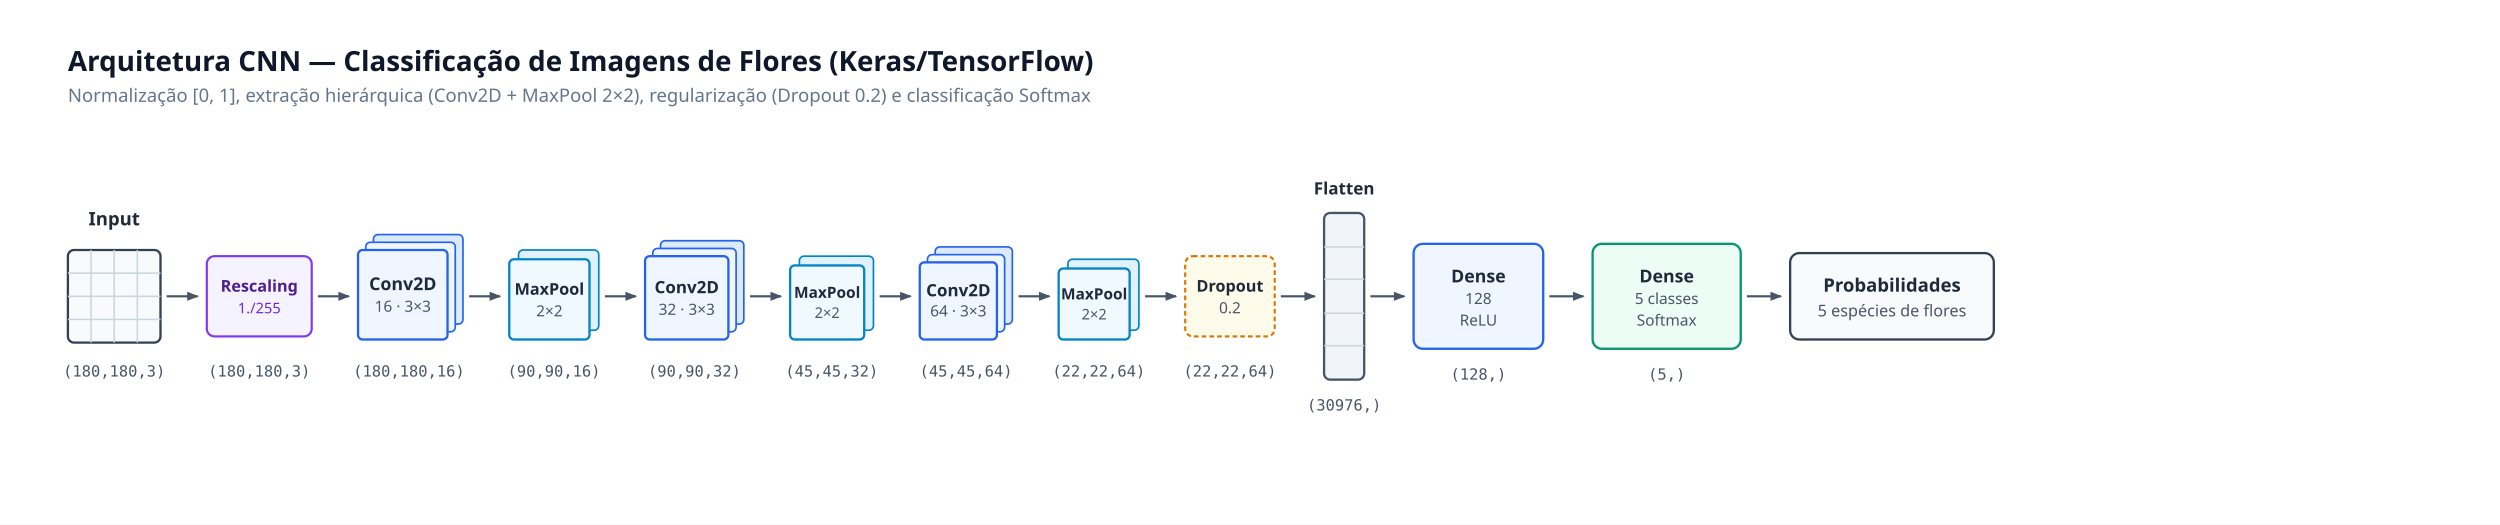
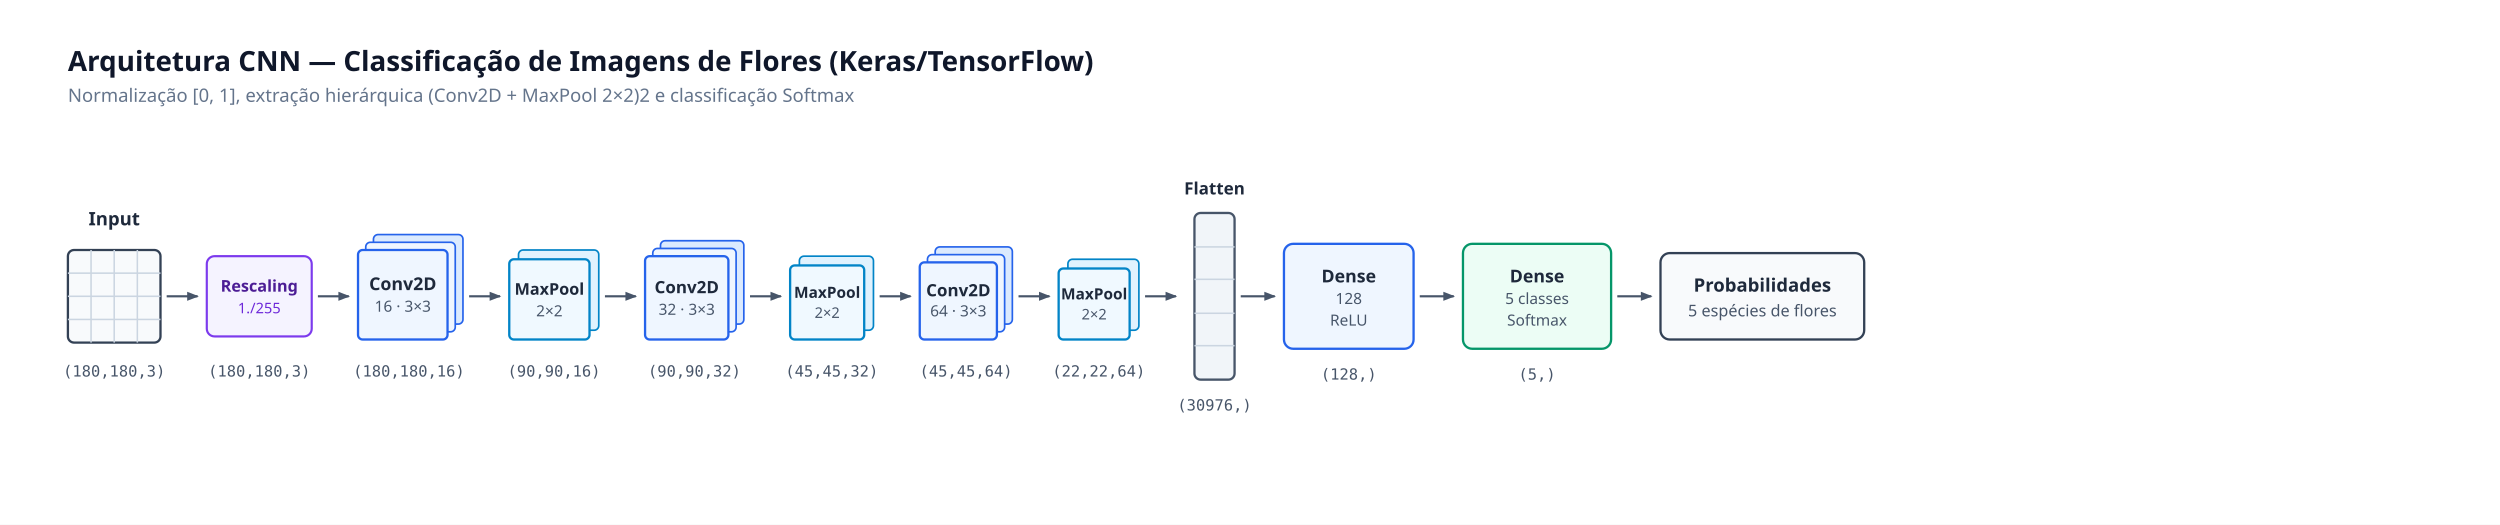
<svg xmlns="http://www.w3.org/2000/svg" width="1620" height="340" viewBox="0 0 1620 340" id="svg_flower_cnn_classifier" version="1.1">
  <defs id="defs1">
    <marker id="arrow" viewBox="0 0 10 10" refX="8" refY="5" markerWidth="6" markerHeight="6" orient="auto-start-reverse">
      <path d="M 0 1.5 L 9 5 L 0 8.5 z" fill="#475569" id="path1" />
    </marker>
  </defs>
  <rect id="bg" width="1620" height="340" fill="#ffffff" />
  <g id="layer_flower_cnn">
-     <text x="44" y="46" font-family="sans-serif" font-size="18px" font-weight="bold" fill="#0f172a" id="text1">Arquitetura CNN — Classificação de Imagens de Flores (Keras/TensorFlow)</text>
-     <text x="44" y="66" font-family="sans-serif" font-size="12px" fill="#64748b" id="text2">Normalização [0, 1], extração hierárquica (Conv2D + MaxPool 2×2), regularização (Dropout 0.2) e classificação Softmax</text>
    <g id="g50">
-       <g id="cnn_flower_input">
-         <rect x="44" y="162" width="60" height="60" rx="4" fill="#f8fafc" stroke="#334155" stroke-width="1.5" id="rect2" />
-         <line x1="59" y1="162" x2="59" y2="222" stroke="#cbd5e1" stroke-width="1" id="line2" />
-         <line x1="74" y1="162" x2="74" y2="222" stroke="#cbd5e1" stroke-width="1" id="line3" />
-         <line x1="89" y1="162" x2="89" y2="222" stroke="#cbd5e1" stroke-width="1" id="line4" />
-         <line x1="44" y1="177" x2="104" y2="177" stroke="#cbd5e1" stroke-width="1" id="line5" />
-         <line x1="44" y1="192" x2="104" y2="192" stroke="#cbd5e1" stroke-width="1" id="line6" />
-         <line x1="44" y1="207" x2="104" y2="207" stroke="#cbd5e1" stroke-width="1" id="line7" />
-         <text x="74" y="146" font-family="sans-serif" font-size="12px" font-weight="bold" fill="#1e293b" text-anchor="middle" id="text7">Input</text>
-         <text x="74" y="244" font-family="monospace" font-size="10px" fill="#475569" text-anchor="middle" id="text8">(180,180,3)</text>
-       </g>
-       <line x1="108" y1="192" x2="128" y2="192" stroke="#475569" stroke-width="1.4" marker-end="url(#arrow)" id="line8" />
-       <g id="cnn_flower_rescaling">
-         <rect x="134" y="166" width="68" height="52" rx="5" fill="#f5f3ff" stroke="#7c3aed" stroke-width="1.4" id="rect8" />
-         <text x="168" y="189" font-family="sans-serif" font-size="10.5px" font-weight="bold" fill="#4c1d95" text-anchor="middle" id="text9">Rescaling</text>
-         <text x="168" y="203" font-family="sans-serif" font-size="9.5px" fill="#6d28d9" text-anchor="middle" id="text10">1./255</text>
-         <text x="168" y="244" font-family="monospace" font-size="10px" fill="#475569" text-anchor="middle" id="text11">(180,180,3)</text>
-       </g>
-       <line x1="206" y1="192" x2="226" y2="192" stroke="#475569" stroke-width="1.4" marker-end="url(#arrow)" id="line11" />
-       <g id="cnn_flower_conv1">
-         <rect x="242" y="152" width="58" height="58" rx="3" fill="#dbeafe" stroke="#2563eb" stroke-width="1.1" id="rect11" />
-         <rect x="237" y="157" width="58" height="58" rx="3" fill="#eff6ff" stroke="#2563eb" stroke-width="1.1" id="rect12" />
-         <rect x="232" y="162" width="58" height="58" rx="3" fill="#eff6ff" stroke="#2563eb" stroke-width="1.5" id="rect13" />
-         <text x="261" y="188" font-family="sans-serif" font-size="11.5px" font-weight="bold" fill="#1e293b" text-anchor="middle" id="text13">Conv2D</text>
-         <text x="261" y="202" font-family="sans-serif" font-size="10px" fill="#475569" text-anchor="middle" id="text14">16 · 3×3</text>
-         <text x="265" y="244" font-family="monospace" font-size="10px" fill="#475569" text-anchor="middle" id="text15">(180,180,16)</text>
-       </g>
-       <line x1="304" y1="192" x2="324" y2="192" stroke="#475569" stroke-width="1.4" marker-end="url(#arrow)" id="line15" />
-       <g id="cnn_flower_pool1">
-         <rect x="336" y="162" width="52" height="52" rx="3" fill="#e0f2fe" stroke="#0284c7" stroke-width="1.1" id="rect15" />
-         <rect x="330" y="168" width="52" height="52" rx="3" fill="#f0f9ff" stroke="#0284c7" stroke-width="1.5" id="rect16" />
-         <text x="356" y="191" font-family="sans-serif" font-size="10.5px" font-weight="bold" fill="#1e293b" text-anchor="middle" id="text16">MaxPool</text>
-         <text x="356" y="205" font-family="sans-serif" font-size="10px" fill="#475569" text-anchor="middle" id="text17">2×2</text>
-         <text x="359" y="244" font-family="monospace" font-size="10px" fill="#475569" text-anchor="middle" id="text18">(90,90,16)</text>
-       </g>
-       <line x1="392" y1="192" x2="412" y2="192" stroke="#475569" stroke-width="1.4" marker-end="url(#arrow)" id="line18" />
-       <g id="cnn_flower_conv2">
-         <rect x="428" y="156" width="54" height="54" rx="3" fill="#dbeafe" stroke="#2563eb" stroke-width="1.1" id="rect18" />
-         <rect x="423" y="161" width="54" height="54" rx="3" fill="#eff6ff" stroke="#2563eb" stroke-width="1.1" id="rect19" />
-         <rect x="418" y="166" width="54" height="54" rx="3" fill="#eff6ff" stroke="#2563eb" stroke-width="1.5" id="rect20" />
-         <text x="445" y="190" font-family="sans-serif" font-size="11px" font-weight="bold" fill="#1e293b" text-anchor="middle" id="text20">Conv2D</text>
-         <text x="445" y="204" font-family="sans-serif" font-size="10px" fill="#475569" text-anchor="middle" id="text21">32 · 3×3</text>
-         <text x="450" y="244" font-family="monospace" font-size="10px" fill="#475569" text-anchor="middle" id="text22">(90,90,32)</text>
-       </g>
-       <line x1="486" y1="192" x2="506" y2="192" stroke="#475569" stroke-width="1.4" marker-end="url(#arrow)" id="line22" />
-       <g id="cnn_flower_pool2">
-         <rect x="518" y="166" width="48" height="48" rx="3" fill="#e0f2fe" stroke="#0284c7" stroke-width="1.1" id="rect22" />
-         <rect x="512" y="172" width="48" height="48" rx="3" fill="#f0f9ff" stroke="#0284c7" stroke-width="1.5" id="rect23" />
-         <text x="536" y="193" font-family="sans-serif" font-size="10px" font-weight="bold" fill="#1e293b" text-anchor="middle" id="text23">MaxPool</text>
-         <text x="536" y="206" font-family="sans-serif" font-size="9.5px" fill="#475569" text-anchor="middle" id="text24">2×2</text>
-         <text x="539" y="244" font-family="monospace" font-size="10px" fill="#475569" text-anchor="middle" id="text25">(45,45,32)</text>
-       </g>
-       <line x1="570" y1="192" x2="590" y2="192" stroke="#475569" stroke-width="1.4" marker-end="url(#arrow)" id="line25" />
-       <g id="cnn_flower_conv3">
-         <rect x="606" y="160" width="50" height="50" rx="3" fill="#dbeafe" stroke="#2563eb" stroke-width="1.1" id="rect25" />
-         <rect x="601" y="165" width="50" height="50" rx="3" fill="#eff6ff" stroke="#2563eb" stroke-width="1.1" id="rect26" />
-         <rect x="596" y="170" width="50" height="50" rx="3" fill="#eff6ff" stroke="#2563eb" stroke-width="1.5" id="rect27" />
-         <text x="621" y="192" font-family="sans-serif" font-size="11px" font-weight="bold" fill="#1e293b" text-anchor="middle" id="text27">Conv2D</text>
-         <text x="621" y="205" font-family="sans-serif" font-size="10px" fill="#475569" text-anchor="middle" id="text28">64 · 3×3</text>
-         <text x="626" y="244" font-family="monospace" font-size="10px" fill="#475569" text-anchor="middle" id="text29">(45,45,64)</text>
-       </g>
-       <line x1="660" y1="192" x2="680" y2="192" stroke="#475569" stroke-width="1.4" marker-end="url(#arrow)" id="line29" />
-       <g id="cnn_flower_pool3">
-         <rect x="692" y="168" width="46" height="46" rx="3" fill="#e0f2fe" stroke="#0284c7" stroke-width="1.1" id="rect29" />
-         <rect x="686" y="174" width="46" height="46" rx="3" fill="#f0f9ff" stroke="#0284c7" stroke-width="1.5" id="rect30" />
-         <text x="709" y="194" font-family="sans-serif" font-size="10px" font-weight="bold" fill="#1e293b" text-anchor="middle" id="text30">MaxPool</text>
-         <text x="709" y="207" font-family="sans-serif" font-size="9.5px" fill="#475569" text-anchor="middle" id="text31">2×2</text>
-         <text x="712" y="244" font-family="monospace" font-size="10px" fill="#475569" text-anchor="middle" id="text32">(22,22,64)</text>
-       </g>
-       <line x1="742" y1="192" x2="762" y2="192" stroke="#475569" stroke-width="1.4" marker-end="url(#arrow)" id="line32" />
-       <g id="cnn_flower_drop">
-         <rect x="768" y="166" width="58" height="52" rx="5" fill="#fffbeb" stroke="#d97706" stroke-width="1.4" stroke-dasharray="3,2" id="rect32" />
-         <text x="797" y="189" font-family="sans-serif" font-size="10.5px" font-weight="bold" fill="#1e293b" text-anchor="middle" id="text33">Dropout</text>
-         <text x="797" y="203" font-family="sans-serif" font-size="10px" fill="#475569" text-anchor="middle" id="text34">0.2</text>
-         <text x="797" y="244" font-family="monospace" font-size="10px" fill="#475569" text-anchor="middle" id="text35">(22,22,64)</text>
-       </g>
-       <line x1="830" y1="192" x2="852" y2="192" stroke="#475569" stroke-width="1.4" marker-end="url(#arrow)" id="line35" />
-       <g id="cnn_flower_flatten">
-         <rect x="858" y="138" width="26" height="108" rx="4" fill="#f1f5f9" stroke="#475569" stroke-width="1.5" id="rect35" />
-         <line x1="858" y1="160" x2="884" y2="160" stroke="#cbd5e1" stroke-width="1" id="line36" />
-         <line x1="858" y1="181" x2="884" y2="181" stroke="#cbd5e1" stroke-width="1" id="line37" />
-         <line x1="858" y1="203" x2="884" y2="203" stroke="#cbd5e1" stroke-width="1" id="line38" />
-         <line x1="858" y1="224" x2="884" y2="224" stroke="#cbd5e1" stroke-width="1" id="line39" />
-         <text x="871" y="126" font-family="sans-serif" font-size="11px" font-weight="bold" fill="#1e293b" text-anchor="middle" id="text39">Flatten</text>
-         <text x="871" y="266" font-family="monospace" font-size="10px" fill="#475569" text-anchor="middle" id="text40">(30976,)</text>
-       </g>
-       <line x1="888" y1="192" x2="910" y2="192" stroke="#475569" stroke-width="1.4" marker-end="url(#arrow)" id="line40" />
-       <g id="cnn_flower_dense1">
-         <rect x="916" y="158" width="84" height="68" rx="6" fill="#eff6ff" stroke="#2563eb" stroke-width="1.5" id="rect40" />
-         <text x="958" y="183" font-family="sans-serif" font-size="11.5px" font-weight="bold" fill="#1e293b" text-anchor="middle" id="text41">Dense</text>
-         <text x="958" y="197" font-family="sans-serif" font-size="10px" fill="#475569" text-anchor="middle" id="text42">128</text>
-         <text x="958" y="211" font-family="sans-serif" font-size="10px" fill="#475569" text-anchor="middle" id="text43">ReLU</text>
-         <text x="958" y="246" font-family="monospace" font-size="10px" fill="#475569" text-anchor="middle" id="text44">(128,)</text>
-       </g>
-       <line x1="1004" y1="192" x2="1026" y2="192" stroke="#475569" stroke-width="1.4" marker-end="url(#arrow)" id="line44" />
-       <g id="cnn_flower_dense2">
-         <rect x="1032" y="158" width="96" height="68" rx="6" fill="#ecfdf5" stroke="#059669" stroke-width="1.5" id="rect44" />
-         <text x="1080" y="183" font-family="sans-serif" font-size="11.5px" font-weight="bold" fill="#1e293b" text-anchor="middle" id="text45">Dense</text>
-         <text x="1080" y="197" font-family="sans-serif" font-size="10px" fill="#475569" text-anchor="middle" id="text46">5 classes</text>
-         <text x="1080" y="211" font-family="sans-serif" font-size="10px" fill="#475569" text-anchor="middle" id="text47">Softmax</text>
-         <text x="1080" y="246" font-family="monospace" font-size="10px" fill="#475569" text-anchor="middle" id="text48">(5,)</text>
-       </g>
-       <line x1="1132" y1="192" x2="1154" y2="192" stroke="#475569" stroke-width="1.4" marker-end="url(#arrow)" id="line48" />
-       <g id="cnn_flower_output">
-         <rect x="1160" y="164" width="132" height="56" rx="6" fill="#f8fafc" stroke="#334155" stroke-width="1.5" id="rect48" />
-         <text x="1226" y="189" font-family="sans-serif" font-size="12px" font-weight="bold" fill="#1e293b" text-anchor="middle" id="text49">Probabilidades</text>
-         <text x="1226" y="205" font-family="sans-serif" font-size="10.5px" fill="#475569" text-anchor="middle" id="text50">5 espécies de flores</text>
+       <g id="g1">
+         <text x="44" y="46" font-family="sans-serif" font-size="18px" font-weight="bold" fill="#0f172a" id="text1">Arquitetura CNN — Classificação de Imagens de Flores (Keras/TensorFlow)</text>
+         <text x="44" y="66" font-family="sans-serif" font-size="12px" fill="#64748b" id="text2">Normalização [0, 1], extração hierárquica (Conv2D + MaxPool 2×2)2 e classificação Softmax</text>
+         <g id="cnn_flower_input">
+           <rect x="44" y="162" width="60" height="60" rx="4" fill="#f8fafc" stroke="#334155" stroke-width="1.5" id="rect2" />
+           <line x1="59" y1="162" x2="59" y2="222" stroke="#cbd5e1" stroke-width="1" id="line2" />
+           <line x1="74" y1="162" x2="74" y2="222" stroke="#cbd5e1" stroke-width="1" id="line3" />
+           <line x1="89" y1="162" x2="89" y2="222" stroke="#cbd5e1" stroke-width="1" id="line4" />
+           <line x1="44" y1="177" x2="104" y2="177" stroke="#cbd5e1" stroke-width="1" id="line5" />
+           <line x1="44" y1="192" x2="104" y2="192" stroke="#cbd5e1" stroke-width="1" id="line6" />
+           <line x1="44" y1="207" x2="104" y2="207" stroke="#cbd5e1" stroke-width="1" id="line7" />
+           <text x="74" y="146" font-family="sans-serif" font-size="12px" font-weight="bold" fill="#1e293b" text-anchor="middle" id="text7">Input</text>
+           <text x="74" y="244" font-family="monospace" font-size="10px" fill="#475569" text-anchor="middle" id="text8">(180,180,3)</text>
+         </g>
+         <line x1="108" y1="192" x2="128" y2="192" stroke="#475569" stroke-width="1.4" marker-end="url(#arrow)" id="line8" />
+         <g id="cnn_flower_rescaling">
+           <rect x="134" y="166" width="68" height="52" rx="5" fill="#f5f3ff" stroke="#7c3aed" stroke-width="1.4" id="rect8" />
+           <text x="168" y="189" font-family="sans-serif" font-size="10.5px" font-weight="bold" fill="#4c1d95" text-anchor="middle" id="text9">Rescaling</text>
+           <text x="168" y="203" font-family="sans-serif" font-size="9.5px" fill="#6d28d9" text-anchor="middle" id="text10">1./255</text>
+           <text x="168" y="244" font-family="monospace" font-size="10px" fill="#475569" text-anchor="middle" id="text11">(180,180,3)</text>
+         </g>
+         <line x1="206" y1="192" x2="226" y2="192" stroke="#475569" stroke-width="1.4" marker-end="url(#arrow)" id="line11" />
+         <g id="cnn_flower_conv1">
+           <rect x="242" y="152" width="58" height="58" rx="3" fill="#dbeafe" stroke="#2563eb" stroke-width="1.1" id="rect11" />
+           <rect x="237" y="157" width="58" height="58" rx="3" fill="#eff6ff" stroke="#2563eb" stroke-width="1.1" id="rect12" />
+           <rect x="232" y="162" width="58" height="58" rx="3" fill="#eff6ff" stroke="#2563eb" stroke-width="1.5" id="rect13" />
+           <text x="261" y="188" font-family="sans-serif" font-size="11.5px" font-weight="bold" fill="#1e293b" text-anchor="middle" id="text13">Conv2D</text>
+           <text x="261" y="202" font-family="sans-serif" font-size="10px" fill="#475569" text-anchor="middle" id="text14">16 · 3×3</text>
+           <text x="265" y="244" font-family="monospace" font-size="10px" fill="#475569" text-anchor="middle" id="text15">(180,180,16)</text>
+         </g>
+         <line x1="304" y1="192" x2="324" y2="192" stroke="#475569" stroke-width="1.4" marker-end="url(#arrow)" id="line15" />
+         <g id="cnn_flower_pool1">
+           <rect x="336" y="162" width="52" height="52" rx="3" fill="#e0f2fe" stroke="#0284c7" stroke-width="1.1" id="rect15" />
+           <rect x="330" y="168" width="52" height="52" rx="3" fill="#f0f9ff" stroke="#0284c7" stroke-width="1.5" id="rect16" />
+           <text x="356" y="191" font-family="sans-serif" font-size="10.5px" font-weight="bold" fill="#1e293b" text-anchor="middle" id="text16">MaxPool</text>
+           <text x="356" y="205" font-family="sans-serif" font-size="10px" fill="#475569" text-anchor="middle" id="text17">2×2</text>
+           <text x="359" y="244" font-family="monospace" font-size="10px" fill="#475569" text-anchor="middle" id="text18">(90,90,16)</text>
+         </g>
+         <line x1="392" y1="192" x2="412" y2="192" stroke="#475569" stroke-width="1.4" marker-end="url(#arrow)" id="line18" />
+         <g id="cnn_flower_conv2">
+           <rect x="428" y="156" width="54" height="54" rx="3" fill="#dbeafe" stroke="#2563eb" stroke-width="1.1" id="rect18" />
+           <rect x="423" y="161" width="54" height="54" rx="3" fill="#eff6ff" stroke="#2563eb" stroke-width="1.1" id="rect19" />
+           <rect x="418" y="166" width="54" height="54" rx="3" fill="#eff6ff" stroke="#2563eb" stroke-width="1.5" id="rect20" />
+           <text x="445" y="190" font-family="sans-serif" font-size="11px" font-weight="bold" fill="#1e293b" text-anchor="middle" id="text20">Conv2D</text>
+           <text x="445" y="204" font-family="sans-serif" font-size="10px" fill="#475569" text-anchor="middle" id="text21">32 · 3×3</text>
+           <text x="450" y="244" font-family="monospace" font-size="10px" fill="#475569" text-anchor="middle" id="text22">(90,90,32)</text>
+         </g>
+         <line x1="486" y1="192" x2="506" y2="192" stroke="#475569" stroke-width="1.4" marker-end="url(#arrow)" id="line22" />
+         <g id="cnn_flower_pool2">
+           <rect x="518" y="166" width="48" height="48" rx="3" fill="#e0f2fe" stroke="#0284c7" stroke-width="1.1" id="rect22" />
+           <rect x="512" y="172" width="48" height="48" rx="3" fill="#f0f9ff" stroke="#0284c7" stroke-width="1.5" id="rect23" />
+           <text x="536" y="193" font-family="sans-serif" font-size="10px" font-weight="bold" fill="#1e293b" text-anchor="middle" id="text23">MaxPool</text>
+           <text x="536" y="206" font-family="sans-serif" font-size="9.5px" fill="#475569" text-anchor="middle" id="text24">2×2</text>
+           <text x="539" y="244" font-family="monospace" font-size="10px" fill="#475569" text-anchor="middle" id="text25">(45,45,32)</text>
+         </g>
+         <line x1="570" y1="192" x2="590" y2="192" stroke="#475569" stroke-width="1.4" marker-end="url(#arrow)" id="line25" />
+         <g id="cnn_flower_conv3">
+           <rect x="606" y="160" width="50" height="50" rx="3" fill="#dbeafe" stroke="#2563eb" stroke-width="1.1" id="rect25" />
+           <rect x="601" y="165" width="50" height="50" rx="3" fill="#eff6ff" stroke="#2563eb" stroke-width="1.1" id="rect26" />
+           <rect x="596" y="170" width="50" height="50" rx="3" fill="#eff6ff" stroke="#2563eb" stroke-width="1.5" id="rect27" />
+           <text x="621" y="192" font-family="sans-serif" font-size="11px" font-weight="bold" fill="#1e293b" text-anchor="middle" id="text27">Conv2D</text>
+           <text x="621" y="205" font-family="sans-serif" font-size="10px" fill="#475569" text-anchor="middle" id="text28">64 · 3×3</text>
+           <text x="626" y="244" font-family="monospace" font-size="10px" fill="#475569" text-anchor="middle" id="text29">(45,45,64)</text>
+         </g>
+         <line x1="660" y1="192" x2="680" y2="192" stroke="#475569" stroke-width="1.4" marker-end="url(#arrow)" id="line29" />
+         <g id="cnn_flower_pool3">
+           <rect x="692" y="168" width="46" height="46" rx="3" fill="#e0f2fe" stroke="#0284c7" stroke-width="1.1" id="rect29" />
+           <rect x="686" y="174" width="46" height="46" rx="3" fill="#f0f9ff" stroke="#0284c7" stroke-width="1.5" id="rect30" />
+           <text x="709" y="194" font-family="sans-serif" font-size="10px" font-weight="bold" fill="#1e293b" text-anchor="middle" id="text30">MaxPool</text>
+           <text x="709" y="207" font-family="sans-serif" font-size="9.5px" fill="#475569" text-anchor="middle" id="text31">2×2</text>
+           <text x="712" y="244" font-family="monospace" font-size="10px" fill="#475569" text-anchor="middle" id="text32">(22,22,64)</text>
+         </g>
+         <line x1="742" y1="192" x2="762" y2="192" stroke="#475569" stroke-width="1.4" marker-end="url(#arrow)" id="line32" />
+         <g id="cnn_flower_flatten" transform="translate(-84)">
+           <rect x="858" y="138" width="26" height="108" rx="4" fill="#f1f5f9" stroke="#475569" stroke-width="1.5" id="rect35" />
+           <line x1="858" y1="160" x2="884" y2="160" stroke="#cbd5e1" stroke-width="1" id="line36" />
+           <line x1="858" y1="181" x2="884" y2="181" stroke="#cbd5e1" stroke-width="1" id="line37" />
+           <line x1="858" y1="203" x2="884" y2="203" stroke="#cbd5e1" stroke-width="1" id="line38" />
+           <line x1="858" y1="224" x2="884" y2="224" stroke="#cbd5e1" stroke-width="1" id="line39" />
+           <text x="871" y="126" font-family="sans-serif" font-size="11px" font-weight="bold" fill="#1e293b" text-anchor="middle" id="text39">Flatten</text>
+           <text x="871" y="266" font-family="monospace" font-size="10px" fill="#475569" text-anchor="middle" id="text40">(30976,)</text>
+         </g>
+         <line x1="804" y1="192" x2="826" y2="192" stroke="#475569" stroke-width="1.4" marker-end="url(#arrow)" id="line40" />
+         <g id="cnn_flower_dense1" transform="translate(-84)">
+           <rect x="916" y="158" width="84" height="68" rx="6" fill="#eff6ff" stroke="#2563eb" stroke-width="1.5" id="rect40" />
+           <text x="958" y="183" font-family="sans-serif" font-size="11.5px" font-weight="bold" fill="#1e293b" text-anchor="middle" id="text41">Dense</text>
+           <text x="958" y="197" font-family="sans-serif" font-size="10px" fill="#475569" text-anchor="middle" id="text42">128</text>
+           <text x="958" y="211" font-family="sans-serif" font-size="10px" fill="#475569" text-anchor="middle" id="text43">ReLU</text>
+           <text x="958" y="246" font-family="monospace" font-size="10px" fill="#475569" text-anchor="middle" id="text44">(128,)</text>
+         </g>
+         <line x1="920" y1="192" x2="942" y2="192" stroke="#475569" stroke-width="1.4" marker-end="url(#arrow)" id="line44" />
+         <g id="cnn_flower_dense2" transform="translate(-84)">
+           <rect x="1032" y="158" width="96" height="68" rx="6" fill="#ecfdf5" stroke="#059669" stroke-width="1.5" id="rect44" />
+           <text x="1080" y="183" font-family="sans-serif" font-size="11.5px" font-weight="bold" fill="#1e293b" text-anchor="middle" id="text45">Dense</text>
+           <text x="1080" y="197" font-family="sans-serif" font-size="10px" fill="#475569" text-anchor="middle" id="text46">5 classes</text>
+           <text x="1080" y="211" font-family="sans-serif" font-size="10px" fill="#475569" text-anchor="middle" id="text47">Softmax</text>
+           <text x="1080" y="246" font-family="monospace" font-size="10px" fill="#475569" text-anchor="middle" id="text48">(5,)</text>
+         </g>
+         <line x1="1048" y1="192" x2="1070" y2="192" stroke="#475569" stroke-width="1.4" marker-end="url(#arrow)" id="line48" />
+         <g id="cnn_flower_output" transform="translate(-84)">
+           <rect x="1160" y="164" width="132" height="56" rx="6" fill="#f8fafc" stroke="#334155" stroke-width="1.5" id="rect48" />
+           <text x="1226" y="189" font-family="sans-serif" font-size="12px" font-weight="bold" fill="#1e293b" text-anchor="middle" id="text49">Probabilidades</text>
+           <text x="1226" y="205" font-family="sans-serif" font-size="10.5px" fill="#475569" text-anchor="middle" id="text50">5 espécies de flores</text>
+         </g>
      </g>
    </g>
  </g>
</svg>
